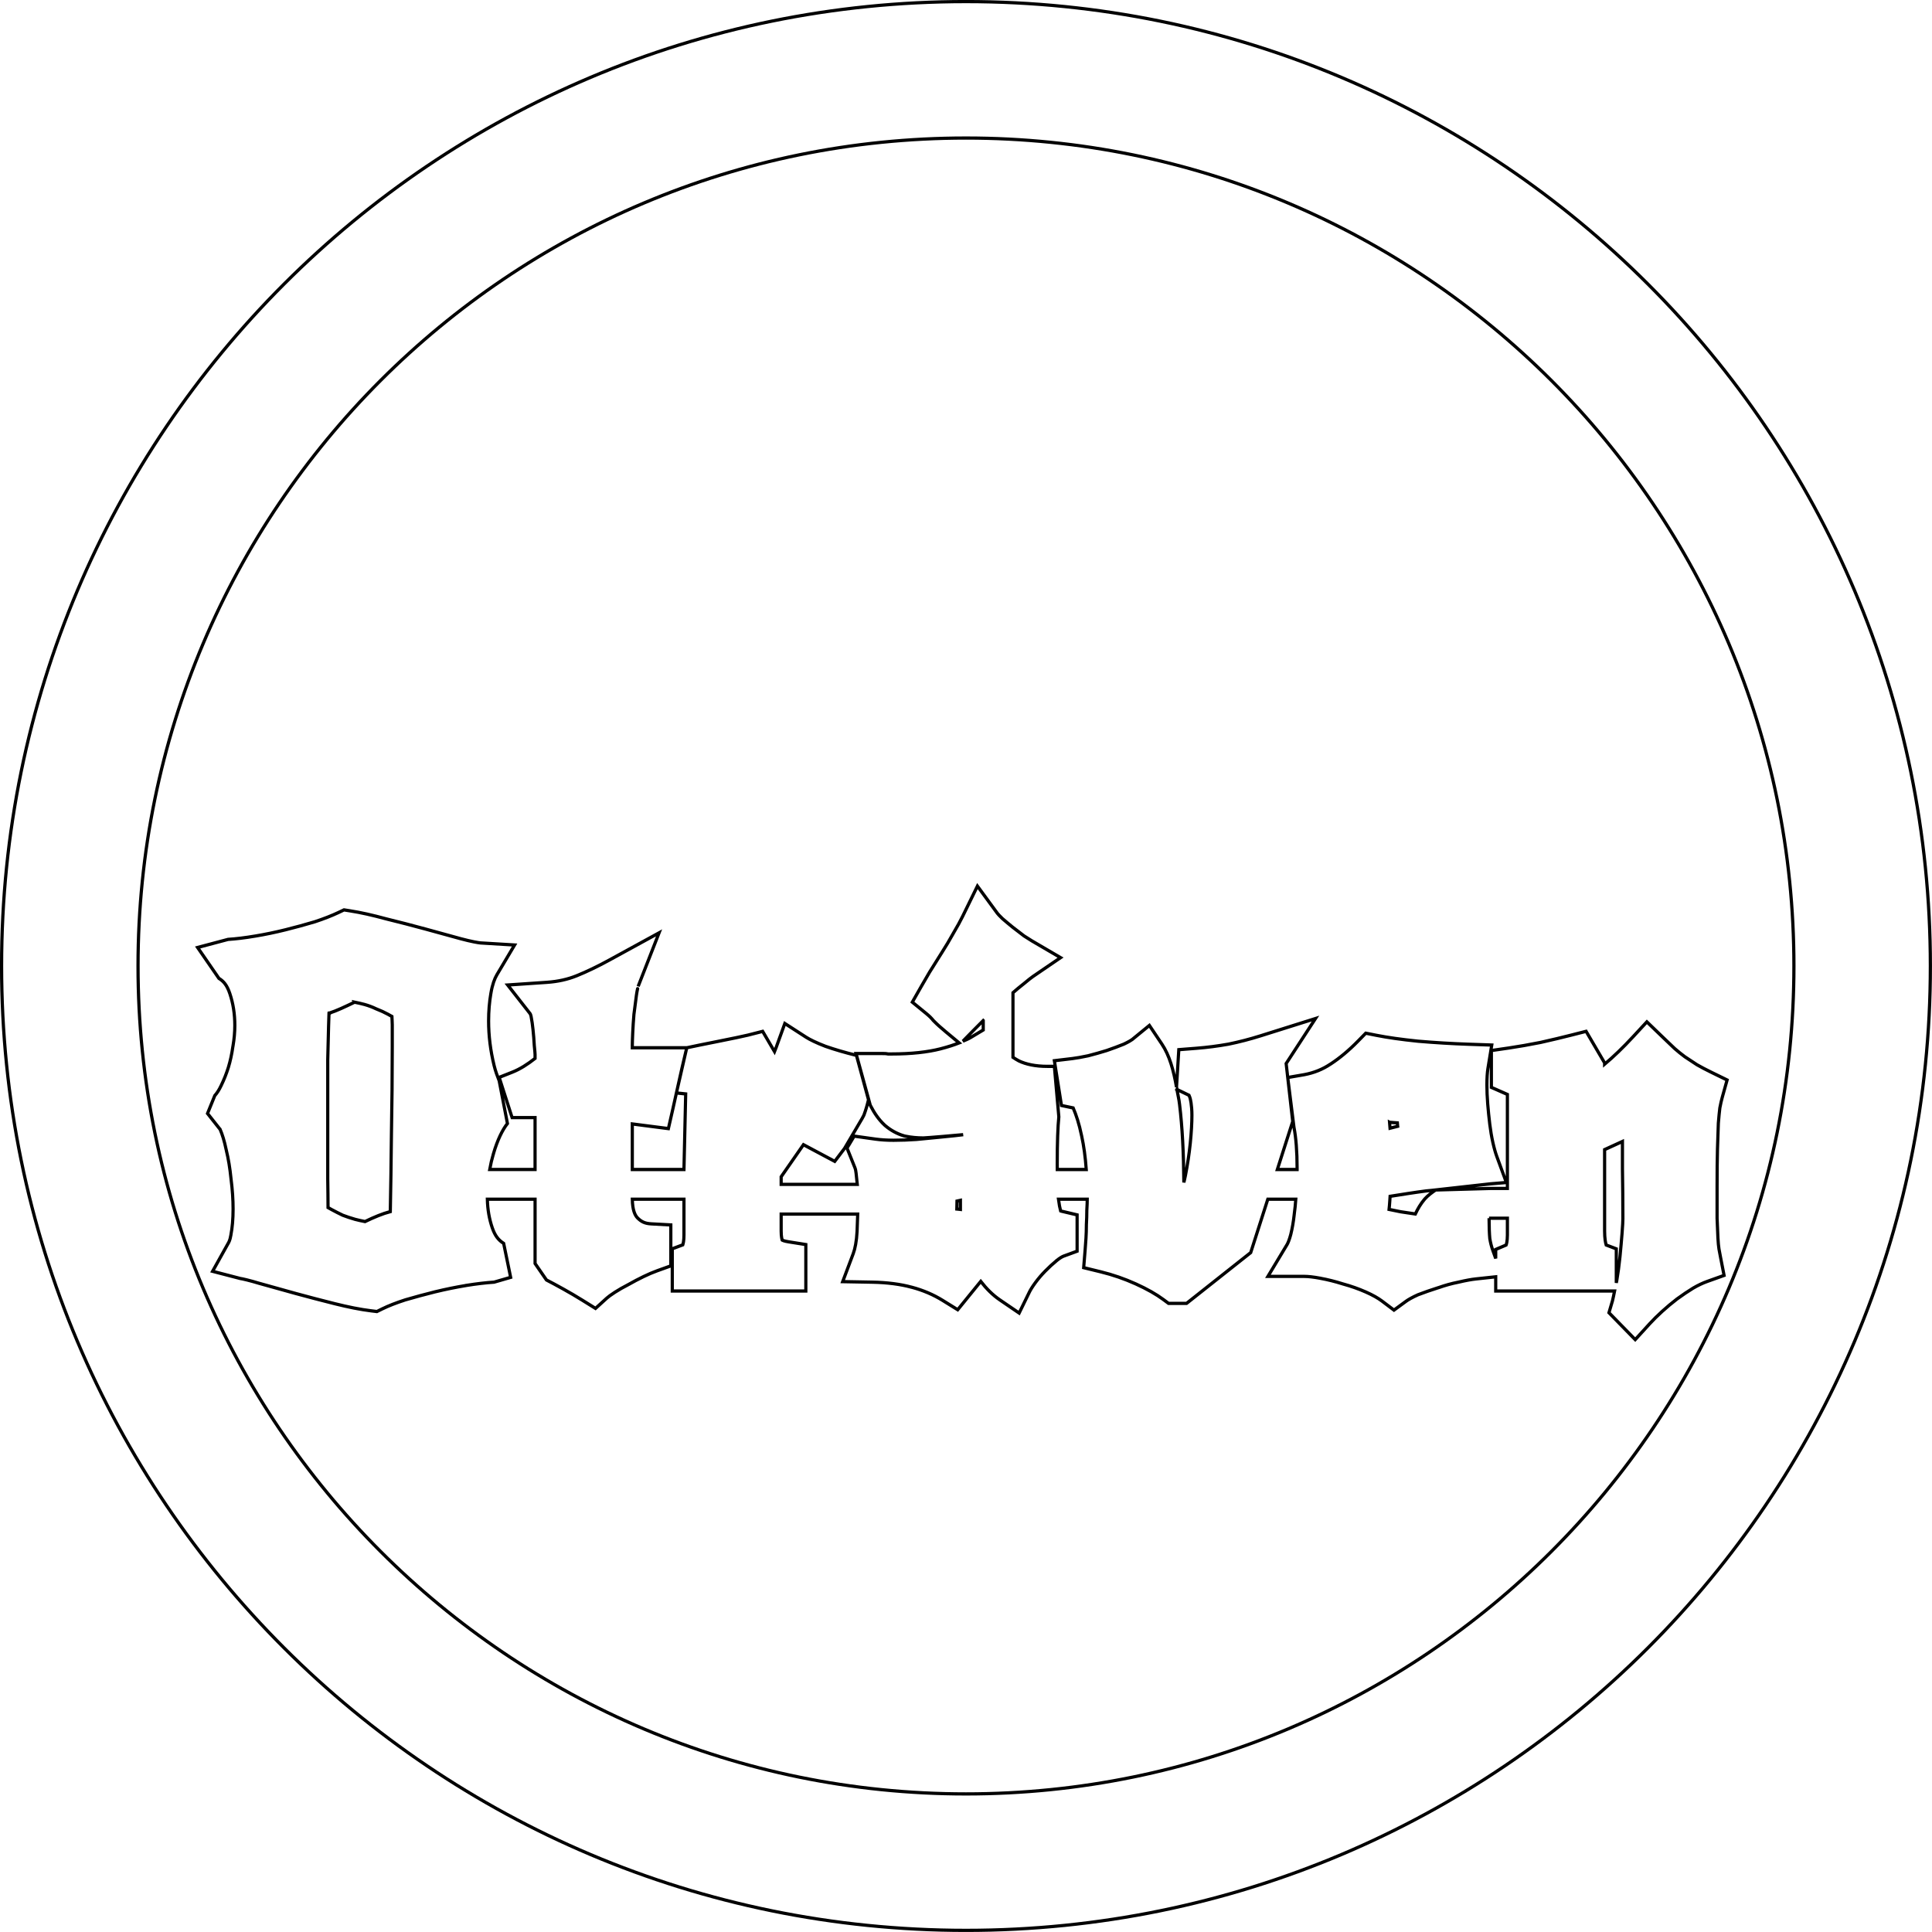
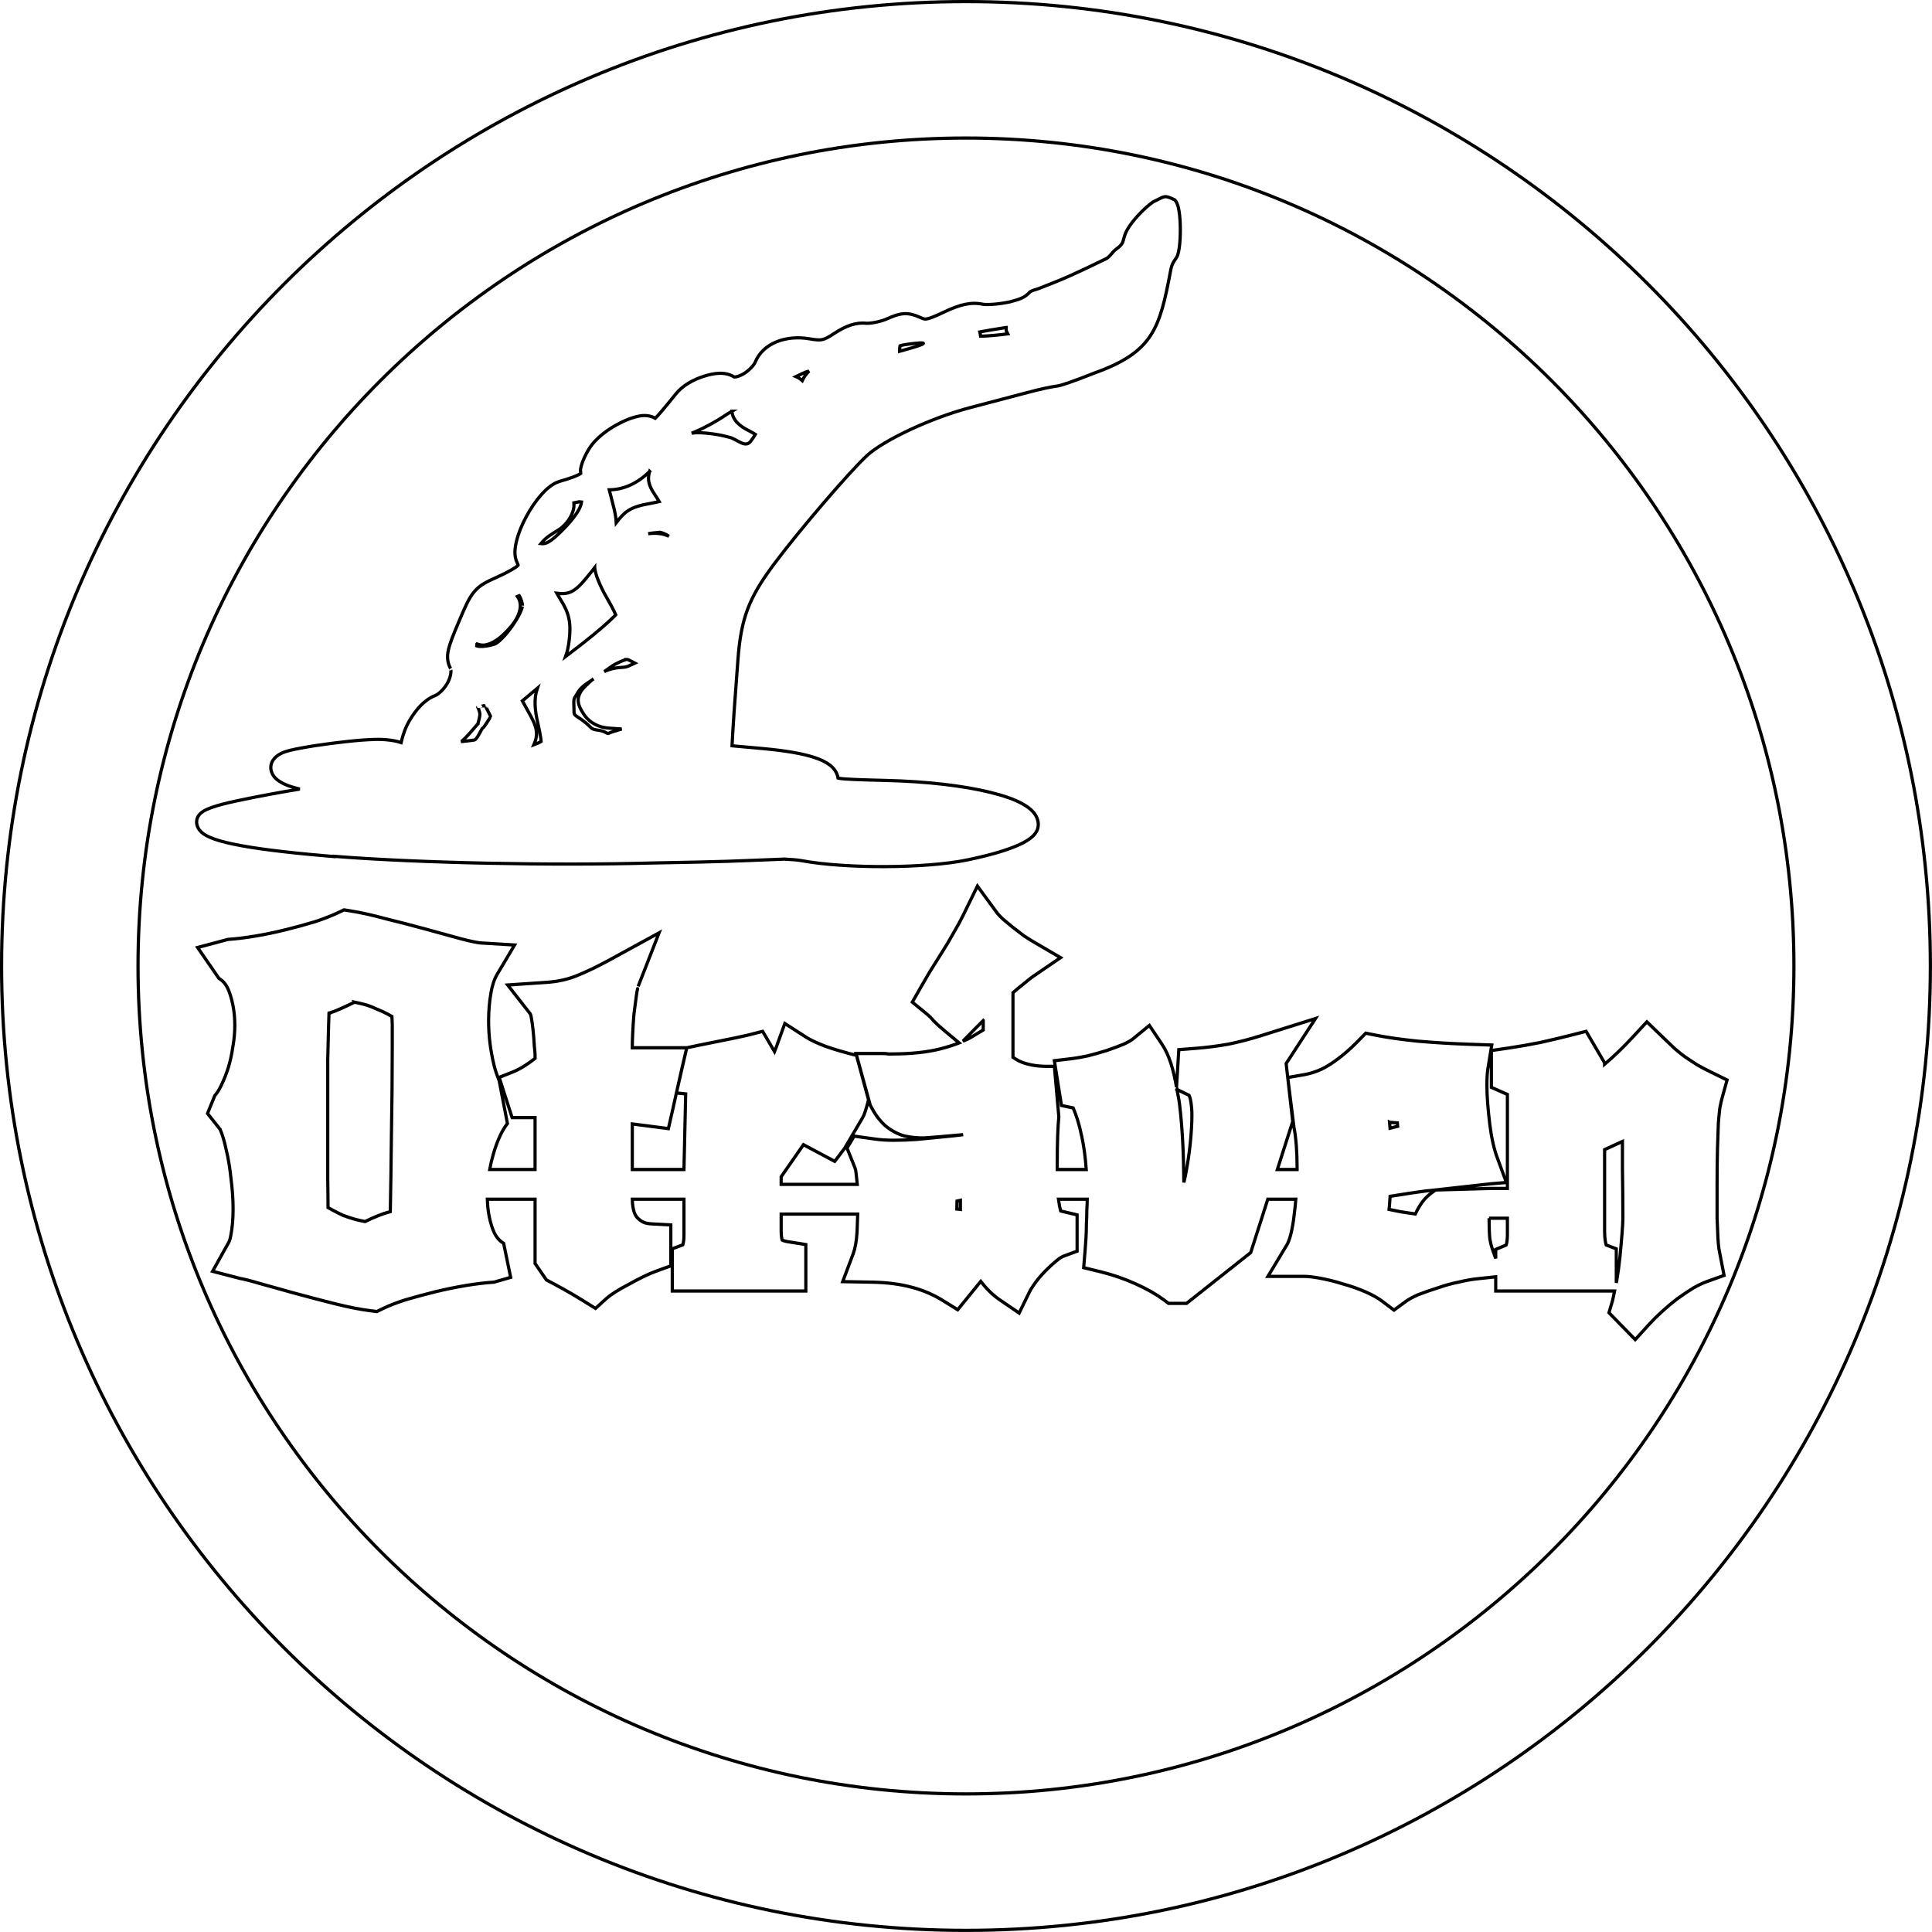
<svg xmlns="http://www.w3.org/2000/svg" version="1.2" viewBox="0 0 113.386 113.386" width="30mm" height="30mm" id="svg1" xml:space="preserve">
  <defs id="defs1">
    <clipPath clipPathUnits="userSpaceOnUse" id="cp1">
      <path d="m 275.5,535.5 c -143.78,0 -260,-116.22 -260,-260 0,-143.78 116.22,-260 260,-260 143.78,0 260,116.22 260,260 0,143.78 -116.22,260 -260,260 z" id="path1" />
    </clipPath>
  </defs>
  <style id="style1">
		tspan { white-space:pre } 
		.s0 { fill: none;stroke: #ff0000;stroke-miterlimit:100 } 
	</style>
  <g id="layer2" style="display:inline" transform="scale(0.1989225)">
    <g id="layer3" transform="scale(5.027084)">
      <path id="path2" style="fill:none;stroke:#000000;stroke-width:0.95" transform="scale(0.1989225)" d="M 569.518,284.993 A 284.525,284.525 0 0 1 284.993,569.518 284.525,284.525 0 0 1 0.468,284.993 284.525,284.525 0 0 1 284.993,0.468 284.525,284.525 0 0 1 569.518,284.993 Z" />
      <path id="path2-9" style="fill:none;stroke:#000000;stroke-width:0.95;stroke-dasharray:none" transform="scale(0.1989225)" d="M 529.262,284.993 A 244.268,244.268 0 0 1 284.993,529.262 244.268,244.268 0 0 1 40.725,284.993 244.268,244.268 0 0 1 284.993,40.725 244.268,244.268 0 0 1 529.262,284.993 Z" />
    </g>
    <g id="text2" style="opacity:1" transform="scale(0.9887152,1.011414)" />
    <path id="path4" style="font-size:129.065px;font-family:'New Rocker';-inkscape-font-specification:'New Rocker';letter-spacing:1.961px;baseline-shift:baseline;white-space:pre;display:inline;overflow:visible;opacity:1;fill:none;stroke:#000000;stroke-width:0.95;stroke-dasharray:none;stroke-opacity:1;enable-background:accumulate;stop-color:#000000;stop-opacity:1" d="m 105.8,292.338 c 1.013,0.212 2.113,0.421 2.86,0.641 l 0.05,0.01 0.04,0.01 c 1.262,0.35 2.37,0.762 3.317,1.204 l 0.209,0.097 0.228,0.087 c 1.128,0.423 2.213,0.913 3.267,1.476 0.353,0.188 0.797,0.438 1.172,0.641 0.03,0.832 0.109,1.605 0.109,2.475 v 6.329 c 0,8.218 -0.087,16.912 -0.258,26.085 v 0.029 0.029 c -0.072,7.654 -0.195,14.875 -0.328,21.978 -2.292,0.585 -4.789,1.603 -7.547,2.903 -1.029,-0.213 -2.137,-0.422 -2.959,-0.65 -1.322,-0.367 -2.541,-0.771 -3.684,-1.194 -1.108,-0.522 -2.222,-1.065 -3.337,-1.66 -0.319,-0.17 -0.716,-0.401 -1.053,-0.582 -0.018,-2.642 -0.029,-5.207 -0.089,-8.339 v -12.406 -11.348 -11.028 c 0.085,-3.49 0.163,-6.729 0.248,-9.708 v -0.01 c 0.042,-1.518 0.087,-2.559 0.129,-3.844 0.057,-0.019 0.063,-0.023 0.079,-0.029 l 0.04,-0.01 h 0.01 v -0.01 h 0.01 c 2.157,-0.672 4.783,-1.897 7.488,-3.174 z m 187.599,5.359 v 2.747 l -3.913,2.291 c -0.522,0.306 -1.393,0.65 -2.155,0.98 l 3.118,-3.116 c 0.952,-0.952 1.934,-1.917 2.949,-2.903 z m 57.786,20.095 3.605,1.699 c 0.011,0.027 0.044,0.086 0.149,0.349 l 0.05,0.116 0.05,0.116 c 0.148,0.329 0.626,2.25 0.626,5.232 0,2.214 -0.158,4.952 -0.487,8.154 -0.323,3.065 -0.807,6.231 -1.46,9.494 l -0.02,0.068 -0.01,0.078 c -0.112,0.639 -0.303,1.206 -0.427,1.835 -0.066,-8.516 -0.455,-16.174 -1.281,-22.794 -0.183,-1.621 -0.547,-2.884 -0.794,-4.349 z m 63.447,9.572 0.02,0.01 0.109,0.01 c 0.841,0.102 1.442,0.08 2.224,0.155 0.035,0.304 0.028,0.62 0.07,0.922 l 0.01,0.078 -2.284,0.563 c -0.013,-0.145 -0.016,-0.262 -0.03,-0.408 -0.025,-0.391 -0.09,-0.924 -0.119,-1.33 z m 69.504,5.601 v 7.883 0.058 c 0.085,4.869 0.129,9.732 0.129,14.6 0,0.576 -0.072,2.085 -0.238,4.165 -0.168,2.103 -0.381,4.432 -0.636,6.98 -0.244,2.35 -0.567,4.694 -0.973,7.048 l -0.01,0.019 v 0.019 c -0.035,0.211 -0.074,0.291 -0.109,0.495 v -9.941 l -3.019,-1.126 c -0.185,-0.581 -0.467,-1.899 -0.467,-4.038 V 335.344 Z m -55.76,14.151 c -1.122,0.771 -2.282,1.586 -3.208,2.604 l -0.05,0.058 -0.05,0.058 c -1.113,1.289 -1.999,2.745 -2.731,4.281 -1.436,-0.214 -2.887,-0.427 -4.379,-0.641 -1.212,-0.231 -2.338,-0.459 -3.466,-0.689 0.044,-0.417 0.072,-0.708 0.119,-1.146 0.094,-0.876 0.116,-1.784 0.189,-2.67 3.594,-0.554 7.162,-1.119 10.884,-1.592 h 0.05 l 1.314,-0.12 17.753,-1.938 4.697,-0.379 -2.85,-7.591 c -0.389,-1.037 -0.798,-2.417 -1.182,-4.106 -0.382,-1.682 -0.689,-3.461 -0.924,-5.339 -0.247,-1.975 -0.451,-3.948 -0.616,-5.922 v -0.01 -0.01 -0.01 c -0.16,-2.006 -0.238,-3.82 -0.238,-5.427 0,-2.097 0.121,-3.736 0.298,-4.796 l 1.152,-6.892 -6.971,-0.233 c -4.956,-0.168 -9.959,-0.464 -15.005,-0.883 -5.007,-0.502 -9.186,-1.085 -12.433,-1.718 l -3.188,-0.621 -2.304,2.301 c -2.744,2.744 -5.464,4.954 -8.133,6.66 l -0.03,0.019 -0.04,0.019 c -2.323,1.526 -4.869,2.547 -7.825,3.097 l -4.95,0.834 1.852,14.476 0.01,0.087 0.02,0.078 c 0.571,2.855 0.914,6.862 0.914,11.843 0,0.117 6.3e-4,0.231 0,0.349 h -5.899 l 4.588,-14.018 -1.956,-16.892 8.749,-13.125 -16.415,5.048 c -3.135,0.965 -6.318,1.772 -9.533,2.417 -3.23,0.563 -6.405,0.963 -9.533,1.204 l -5.303,0.408 -0.685,10.921 c -0.881,-4.883 -2.068,-9.206 -4.369,-12.562 l -3.724,-5.427 -5.144,4.116 c -0.175,0.14 -1.112,0.712 -2.483,1.34 -1.534,0.61 -3.234,1.236 -5.114,1.864 -1.808,0.549 -3.66,1.059 -5.551,1.534 -1.887,0.39 -3.476,0.667 -4.657,0.806 l -5.402,0.631 2.115,13.058 3.496,0.718 c 0.879,2.011 1.77,4.567 2.522,8.154 l 0.01,0.039 0.01,0.049 c 0.621,2.749 1.084,5.994 1.36,9.717 h -8.65 c -0.004,-0.573 -0.01,-1.163 -0.01,-1.777 0,-6.127 0.179,-10.722 0.477,-13.591 l -1.331,-14.718 h -2.036 c -3.664,0 -6.449,-0.616 -8.53,-1.582 -0.586,-0.306 -1.183,-0.656 -1.788,-1.058 v -18.843 c 1.053,-0.908 2.034,-1.703 2.93,-2.388 l 0.089,-0.068 0.089,-0.068 c 1.385,-1.14 2.434,-1.929 2.86,-2.213 l 8.232,-5.495 -8.59,-4.912 c -0.386,-0.221 -1.239,-0.742 -2.294,-1.417 -1.036,-0.794 -2.124,-1.611 -3.287,-2.466 l -0.03,-0.019 c -1.097,-0.862 -2.143,-1.726 -3.158,-2.582 -0.81,-0.75 -1.366,-1.361 -1.509,-1.553 l -5.939,-7.921 -4.429,8.853 c -0.673,1.346 -1.582,2.973 -2.721,4.844 l -0.05,0.087 -0.05,0.087 c -1.052,1.862 -2.193,3.727 -3.416,5.601 l -0.02,0.029 -0.02,0.029 c -1.195,1.878 -2.339,3.675 -3.446,5.378 l -0.06,0.087 -0.06,0.097 c -1.04,1.734 -1.869,3.125 -2.493,4.194 l -2.661,4.563 4.131,3.301 c 1.071,0.856 1.716,1.546 1.827,1.689 l 0.238,0.301 0.268,0.262 c 0.959,0.959 2.099,1.944 3.565,3.136 l 3.942,3.204 c -1.54,0.587 -3.367,1.177 -5.571,1.728 -3.83,0.957 -8.692,1.495 -14.519,1.495 h -1.112 c -0.777,-0.151 -1.334,-0.126 -1.857,-0.126 h -7.706 l 4.24,15.066 0.06,0.107 0.06,0.117 c 1.104,2.097 2.409,3.973 4.111,5.533 l 0.109,0.097 0.109,0.097 c 1.623,1.353 3.535,2.403 5.591,2.99 l 0.238,0.068 0.248,0.049 c 1.726,0.345 3.5,0.505 5.323,0.505 0.868,0 10.975,-0.862 11.876,-0.957 -1.539,0.244 -12.245,1.214 -13.922,1.384 -2.331,0.159 -4.615,0.243 -6.852,0.243 -2.002,0 -3.799,-0.116 -5.372,-0.33 l -6.375,-0.874 -2.135,3.485 2.363,5.757 c 0.366,0.888 0.356,2.082 0.556,3.553 v 0.019 0.019 c 0.057,0.402 0.106,0.817 0.149,1.243 h -22.721 v -2.223 l 6.653,-9.358 9.335,4.864 2.91,-3.757 5.293,-8.795 0.507,-0.942 v 0 c 0.609,-1.639 0.935,-2.731 1.361,-4.485 l -3.595,-12.94 c -3.39,-0.809 -6.46,-1.689 -9.216,-2.631 -2.725,-1.017 -4.737,-1.989 -5.77,-2.641 l -6.385,-4.029 -2.622,7.087 c -0.144,0.389 -0.321,0.713 -0.467,1.097 l -3.525,-5.883 -4.399,1.097 c -2.656,0.664 -14.809,2.932 -18.252,3.689 l -3.085,13.179 2.767,0.285 -0.516,22.046 h -15.412 v -13.29 l 10.765,1.359 c 1.908,-7.993 3.531,-15.743 5.482,-23.58 h -16.246 v -0.718 c 0,-0.548 0.035,-1.817 0.119,-3.582 v -0.01 -0.01 c 0.081,-1.77 0.207,-3.585 0.367,-5.446 0.249,-1.984 0.498,-3.853 0.745,-5.582 0.224,-1.565 0.535,-2.613 0.526,-2.592 l 6.226,-15.581 -14.797,7.912 c -3.527,1.886 -6.802,3.423 -9.811,4.611 -2.632,1.039 -5.567,1.692 -8.878,1.912 l -11.688,0.777 6.693,8.358 c 0.071,0.125 0.217,0.373 0.298,0.806 v 0.039 l 0.01,0.029 c 0.212,1.06 0.41,2.35 0.566,3.835 v 0.019 0.01 c 0.16,1.438 0.278,2.874 0.357,4.31 l 0.01,0.194 0.02,0.184 c 0.159,1.352 0.218,2.336 0.218,2.514 v 1.116 c -2.223,1.706 -4.465,3.12 -6.793,4.019 l -3.913,1.514 3.853,11.727 h 6.852 v 15.144 h -13.535 c 0.282,-1.531 0.643,-3.036 1.092,-4.524 l 0.01,-0.01 v -0.019 c 1.221,-4.12 2.729,-7.051 4.191,-8.863 l -2.463,-12.455 c -0.554,-1.367 -1.094,-2.795 -1.529,-4.504 v -0.01 c -1.084,-4.344 -1.629,-8.65 -1.629,-12.95 0,-2.853 0.235,-5.545 0.685,-8.096 l 0.01,-0.019 v -0.01 c 0.42,-2.45 1.088,-4.206 1.778,-5.339 l 5.283,-8.688 -10.149,-0.602 c -0.536,-0.032 -2.808,-0.407 -5.909,-1.223 -3.182,-0.86 -6.693,-1.805 -10.556,-2.835 -3.873,-1.033 -7.792,-2.023 -11.748,-2.971 -4.027,-1.074 -7.576,-1.853 -10.725,-2.33 l -1.817,-0.282 -1.668,0.777 c -1.946,0.898 -4.289,1.8 -7.001,2.679 -2.797,0.821 -5.728,1.605 -8.789,2.349 -3.032,0.737 -6.062,1.354 -9.086,1.844 h -0.01 -0.01 c -2.925,0.488 -5.607,0.804 -8.034,0.961 l -9.086,2.359 6.356,9.009 c 1.429,0.849 2.43,2.004 3.267,4.456 0.979,2.866 1.48,5.914 1.48,9.251 0,1.946 -0.176,3.954 -0.546,6.029 l -0.02,0.107 -0.02,0.097 c -0.299,2.094 -0.745,4.098 -1.331,6.009 -0.597,1.86 -1.293,3.579 -2.085,5.165 l -0.02,0.049 -0.03,0.058 c -0.645,1.354 -1.314,2.32 -1.927,2.98 l -2.163,5.21 3.613,4.468 c 0.02,0.026 0.048,0.05 0.06,0.058 h 0.01 l 0.01,0.01 v 0.01 l 0.01,0.01 c 0.017,0.023 0.038,0.065 0.079,0.155 0.606,1.333 1.241,3.303 1.778,5.834 l 0.03,0.107 0.02,0.107 c 0.605,2.419 1.081,5.197 1.4,8.31 l 0.01,0.087 0.01,0.078 c 0.399,3.029 0.596,5.91 0.596,8.63 0,2.948 -0.237,5.478 -0.655,7.572 l -0.01,0.087 -0.02,0.078 c -0.238,1.378 -0.597,1.941 -0.626,2.01 l -4.806,8.426 8.252,2.097 c 0.583,0.073 2.799,0.559 5.849,1.466 l 0.079,0.019 0.07,0.019 c 3.178,0.859 6.665,1.813 10.447,2.844 h 0.01 l 0.02,0.01 c 3.913,1.043 7.824,2.043 11.738,3 4.041,0.988 7.61,1.683 10.785,2.068 l 1.778,0.214 1.609,-0.777 c 1.794,-0.861 4.112,-1.755 6.892,-2.631 2.892,-0.825 5.862,-1.613 8.928,-2.359 h 0.01 c 3.112,-0.736 6.182,-1.345 9.196,-1.835 l 0.01,-0.01 h 0.01 c 3.108,-0.49 5.894,-0.804 8.322,-0.961 l 4.936,-1.398 -2.086,-9.902 c -1.539,-0.962 -2.577,-2.202 -3.406,-4.572 -0.889,-2.541 -1.388,-5.287 -1.46,-8.32 h 14.24 v 18.755 l 3.387,4.796 c 1.285,0.643 2.959,1.523 4.985,2.621 1.976,1.07 3.909,2.179 5.799,3.33 l 3.863,2.349 3.376,-3 c 0.375,-0.333 1.221,-0.964 2.413,-1.709 1.202,-0.751 2.486,-1.471 3.873,-2.165 l 0.119,-0.068 0.119,-0.058 c 1.431,-0.795 2.901,-1.553 4.419,-2.272 1.472,-0.697 2.84,-1.264 4.072,-1.699 l 4.081,-1.437 v -11.941 l -5.799,-0.311 c -1.922,-0.101 -2.977,-0.591 -4.191,-1.786 -0.704,-0.748 -1.445,-2.22 -1.5,-5.407 h 15.412 v 10.465 c 0,1.625 -0.226,2.467 -0.348,2.844 l -3.138,1.155 v 12.319 h 39.851 v -13.552 l -5.174,-0.806 c -1.266,-0.198 -1.74,-0.423 -1.867,-0.485 l -0.01,-0.01 c -0.029,-0.131 -0.308,-0.854 -0.308,-2.621 v -4.97 h 22.84 c -0.041,1.683 -0.104,3.365 -0.189,5.048 -0.149,2.9 -0.611,5.098 -1.152,6.504 l -3.138,8.154 8.739,0.155 c 4.596,0.079 8.547,0.601 11.827,1.476 h 0.02 0.01 c 3.432,0.895 6.478,2.178 9.216,3.835 l 4.508,2.728 6.872,-8.261 c 1.67,2.089 3.533,3.95 5.69,5.388 l 5.77,3.844 3.098,-6.194 c 0.273,-0.546 0.862,-1.498 1.748,-2.679 0.849,-1.132 1.821,-2.251 2.92,-3.349 1.146,-1.146 2.27,-2.152 3.366,-3.029 l 0.01,-0.019 0.02,-0.01 c 0.997,-0.81 1.757,-1.197 2.075,-1.311 l 4.062,-1.456 v -10.591 l -4.747,-1.097 c -0.045,-0.011 -0.083,-0.031 -0.099,-0.039 -0.018,-0.01 -0.033,-0.015 -0.08,-0.029 -0.209,-0.741 -0.444,-1.898 -0.645,-3.407 h 8.59 v 0.01 c 0,0.761 -0.039,1.817 -0.119,3.106 l -0.01,0.194 v 0.184 c 0,1.155 -0.039,2.419 -0.119,3.776 l -0.01,0.175 v 0.184 c 0,1.249 -0.041,2.497 -0.119,3.747 -0.084,1.252 -0.166,2.376 -0.248,3.359 l -0.437,5.232 5.114,1.223 c 3.602,0.861 7.076,2.039 10.437,3.524 3.403,1.504 6.131,3.036 8.173,4.514 l 1.609,1.165 h 5.363 l 19.146,-14.814 5.104,-15.581 h 8.352 c -0.104,1.455 -0.254,2.893 -0.457,4.31 l -0.01,0.097 -0.01,0.097 c -0.229,2.063 -0.573,3.972 -1.013,5.737 -0.417,1.585 -0.892,2.626 -1.092,2.951 l -5.74,9.329 h 10.953 c 0.982,0 2.613,0.158 4.697,0.544 h 0.01 l 0.02,0.01 c 2.144,0.383 4.354,0.917 6.624,1.621 l 0.119,0.039 0.119,0.029 c 2.303,0.614 4.519,1.386 6.654,2.301 2.078,0.891 3.695,1.802 4.846,2.65 l 3.575,2.64 3.605,-2.582 c 0.68,-0.486 1.919,-1.173 3.555,-1.893 1.889,-0.704 3.857,-1.385 5.919,-2.019 l 0.099,-0.029 0.109,-0.029 c 1.972,-0.683 3.919,-1.209 5.859,-1.582 l 0.109,-0.019 0.109,-0.029 c 2.064,-0.476 3.784,-0.777 5.075,-0.913 l 5.919,-0.621 v 4.145 h 35.462 c -0.209,0.948 -0.412,2.157 -0.616,2.835 l -1.053,3.495 7.835,7.844 4.32,-4.631 c 1.053,-1.128 2.296,-2.332 3.724,-3.602 1.401,-1.246 2.888,-2.46 4.459,-3.64 1.642,-1.171 3.239,-2.217 4.767,-3.136 1.504,-0.856 2.914,-1.504 4.221,-1.961 l 5.025,-1.757 -1.043,-5.223 c -0.159,-0.794 -0.326,-1.634 -0.487,-2.514 v -0.01 c -0.117,-0.707 -0.23,-1.801 -0.308,-3.194 -0.081,-1.463 -0.164,-3.394 -0.248,-5.728 v -9.29 c 0,-4.435 0.036,-8.132 0.119,-11.057 0.084,-2.944 0.175,-5.398 0.258,-7.407 0.156,-1.849 0.305,-3.336 0.447,-4.427 0.22,-1.152 0.471,-2.225 0.745,-3.184 l 1.42,-4.97 -4.677,-2.233 c -1.67,-0.795 -3.093,-1.528 -4.3,-2.204 -1.241,-0.777 -2.453,-1.557 -3.615,-2.33 -1.007,-0.722 -2.025,-1.524 -3.059,-2.408 -1.165,-1.082 -2.441,-2.273 -3.853,-3.602 l -4.439,-4.184 -4.191,4.427 c -2.928,3.09 -5.746,5.733 -8.421,7.941 v -0.388 l -5.521,-9.213 -4.399,1.097 c -2.656,0.664 -5.722,1.379 -9.166,2.136 -3.418,0.666 -6.571,1.211 -9.444,1.621 l -5.253,0.748 v 10.746 l 4.777,2.058 v 27.424 h -5.114 z m -141.789,3.041 v 2.65 c -0.33,-0.025 -0.749,-0.14 -1.073,-0.155 l 0.05,-2.301 c 0.362,-0.085 0.649,-0.1 1.023,-0.194 z m 157.747,5.194 h 5.472 v 4.932 c 0,1.791 -0.318,2.76 -0.377,2.893 l -3.108,1.291 v 2.621 l -0.814,-2.204 c -0.454,-1.231 -0.758,-2.425 -0.953,-3.602 -0.127,-1.344 -0.214,-3.33 -0.218,-5.931 z" transform="scale(0.9887152,1.011414)" />
+     <g id="path1-36" style="display:inline;fill:none;stroke:#000000;stroke-width:0.95;stroke-dasharray:none;stroke-opacity:1" transform="rotate(1.275893,1939.065,-2142.662)">
+       <path id="path3" style="baseline-shift:baseline;display:inline;overflow:visible;fill:none;stroke:#000000;stroke-width:0.95;stroke-dasharray:none;stroke-opacity:1;enable-background:accumulate;stop-color:#000000;stop-opacity:1" d="m 389.577,94.66 c -1.203,0.905 -2.433,2.047 -3.584,3.279 -1.15,1.231 -2.217,2.543 -3.054,3.819 -2.746,4.189 -0.731,4.703 -3.878,7.03 -1.146,0.847 -1.762,2.31 -2.926,2.906 -9.554,4.899 -12.028,6.089 -19.693,9.25 -0.882,0.364 -1.697,0.487 -2.435,0.952 -1.776,1.939 -2.859,2.213 -5.861,3.132 -1.551,0.376 -3.288,0.665 -4.791,0.825 -1.503,0.16 -2.842,0.155 -3.25,0.079 -3.482,-0.653 -6.727,0.183 -11.507,2.602 -2.613,1.322 -4.153,1.941 -4.86,2.072 -0.809,0.149 -0.913,0.095 -2.209,-0.442 -1.523,-0.631 -3.024,-1.07 -4.683,-0.923 -1.63,0.145 -3.114,0.76 -4.968,1.64 -0.901,0.428 -2.216,0.837 -3.407,1.1 -1.191,0.263 -2.377,0.356 -2.592,0.334 -3.065,-0.321 -6.214,0.974 -9.328,3.132 -1.792,1.242 -2.765,1.76 -3.564,1.954 -0.806,0.195 -1.804,0.169 -3.849,-0.137 -6.875,-1.031 -13.654,1.565 -15.818,7.256 -0.348,0.916 -1.901,2.642 -3.456,3.564 -0.783,0.464 -1.602,0.78 -2.121,0.884 -0.254,0.051 -0.431,0.047 -0.52,0.039 h -0.01 -0.01 c -2.717,-1.616 -6.009,-1.007 -8.994,0.02 -3.066,1.055 -6.132,2.824 -8.11,5.4 -3.376,4.396 -5.152,6.569 -5.881,7.285 -1.507,-0.811 -3.2,-0.87 -4.674,-0.569 -1.774,0.362 -3.621,1.101 -5.459,2.072 -3.667,1.936 -7.35,4.722 -9.308,8.13 -0.778,1.354 -1.411,2.756 -1.826,4.035 -0.209,0.644 -0.356,1.263 -0.442,1.875 -0.046,0.327 0.054,0.791 0.088,1.208 -0.076,0.059 -0.126,0.111 -0.245,0.187 -0.833,0.522 -2.827,1.358 -5.714,2.229 -2.201,0.664 -3.938,2.262 -5.528,4.124 -1.603,1.877 -3.06,4.15 -4.271,6.519 -1.212,2.37 -2.176,4.827 -2.7,7.138 -0.517,2.278 -0.765,4.617 0.353,6.706 0.195,0.365 0.219,0.539 0.226,0.569 -0.011,0.018 -0.01,0.039 -0.108,0.147 -0.429,0.475 -2.526,1.874 -6.117,3.574 -2.886,1.367 -4.91,2.367 -6.539,4.409 -1.612,2.021 -2.586,4.545 -4.369,9.013 -1.554,3.894 -2.466,6.338 -2.877,8.365 -0.426,2.102 -0.118,3.982 0.785,5.43 -0.009,-0.014 0.167,0.563 0.098,1.316 -0.069,0.752 -0.309,1.702 -0.746,2.631 -0.883,1.879 -2.611,3.666 -3.741,4.134 -3.096,1.282 -5.471,4.157 -7.315,7.393 -1.206,2.117 -1.934,4.407 -2.415,6.686 -1.202,-0.368 -2.511,-0.601 -4.556,-0.746 -3.454,-0.245 -9.792,0.505 -16.112,1.463 -3.163,0.479 -6.251,1.017 -8.797,1.561 -2.523,0.539 -4.4,0.948 -5.862,1.728 -0.856,0.457 -1.673,1.045 -2.258,1.924 -0.652,0.98 -0.872,2.192 -0.511,3.358 0.618,1.992 2.331,2.979 3.967,3.731 1.25,0.575 2.874,0.985 4.546,1.365 -5.508,1.028 -11.886,2.34 -18.4,3.869 -3.246,0.761 -5.762,1.475 -7.619,2.199 -0.923,0.36 -1.71,0.73 -2.406,1.208 -0.623,0.427 -1.787,1.406 -1.787,3.004 0,1.306 0.679,2.336 1.424,3.014 0.702,0.639 1.52,1.071 2.415,1.453 1.805,0.771 4.156,1.378 7.207,1.944 6.107,1.132 15.01,2.05 26.834,2.808 l 2.847,0.187 v -0.079 c 25.127,1.439 64.541,1.343 93.934,-0.118 24.28,-0.983 22.12,-1 38.98,-2.013 1.99,0.059 3.825,0.144 5.115,0.353 13.002,2.111 36.458,1.509 48.7,-1.286 5.917,-1.351 10.716,-2.811 14.207,-4.34 1.743,-0.763 3.18,-1.537 4.32,-2.445 1.124,-0.895 2.298,-2.206 2.298,-4.035 0,-1.455 -0.65,-2.729 -1.522,-3.702 -0.852,-0.95 -1.93,-1.689 -3.162,-2.347 -2.47,-1.319 -5.721,-2.361 -9.681,-3.24 -7.922,-1.758 -18.696,-2.803 -30.85,-2.828 -8.003,-0.017 -12.211,-0.08 -13.844,-0.324 -0.278,-0.042 -0.205,-0.045 -0.304,-0.069 -0.295,-1.572 -1.268,-2.858 -2.494,-3.76 -1.256,-0.925 -2.79,-1.591 -4.634,-2.15 -3.696,-1.122 -8.751,-1.841 -15.395,-2.298 l -8.964,-0.609 c 0.139,-5.19 0.464,-12.389 1.178,-25.567 0.653,-12.041 2.762,-18.056 9.838,-28.042 7.337,-10.354 22.006,-28.197 26.922,-32.922 4.69,-4.506 18.448,-11.49 30.359,-14.865 4.912,-1.392 12.196,-3.484 16.21,-4.654 1.964,-0.573 3.91,-1.091 5.439,-1.463 3.031,-0.737 3.429,-0.612 4.634,-0.992 0.721,-0.227 1.596,-0.529 2.602,-0.903 2.014,-0.75 4.552,-1.763 7.168,-2.887 17.222,-6.571 19.054,-13.564 21.883,-30.693 0.398,-2.832 1.526,-3.268 1.964,-4.634 0.225,-0.703 0.347,-1.438 0.442,-2.239 0.191,-1.604 0.247,-3.506 0.196,-5.4 -0.051,-1.894 -0.201,-3.768 -0.481,-5.312 -0.138,-0.763 -0.303,-1.476 -0.599,-2.17 -0.142,-0.334 -0.362,-0.763 -0.736,-1.178 -3.241,-1.439 -2.748,-1.118 -6.451,0.766 z m -42.443,37.969 c -0.002,0.291 -0.051,0.583 0.02,0.884 0.09,0.383 0.358,0.637 0.52,0.972 -1.157,0.177 -2.406,0.363 -3.888,0.53 -1.567,0.177 -2.753,0.276 -3.594,0.324 -0.34,0.02 -0.329,0.009 -0.56,0.01 -0.051,-0.429 -0.145,-0.836 -0.265,-1.237 1.399,-0.32 4.67,-0.915 7.766,-1.483 z m -27.993,6.717 c -1.244,0.392 -2.296,0.705 -3.289,1.001 -10e-4,-0.081 -0.01,-0.13 -0.01,-0.216 0,-0.689 0.046,-1.139 0.088,-1.394 0.201,-0.078 0.54,-0.196 1.139,-0.324 0.534,-0.114 11.169,-1.935 2.072,0.933 z m -29.858,7.432 c -0.864,0.857 -1.506,1.815 -1.954,2.867 -0.582,-0.469 -1.162,-0.872 -1.866,-1.149 0.969,-0.487 2.034,-1.064 2.877,-1.414 0.383,-0.159 0.571,-0.158 0.943,-0.304 z m -22.494,12.362 c 0.118,1.388 0.832,2.559 1.728,3.427 0.896,0.868 2.007,1.539 3.309,2.16 0.998,0.476 1.637,0.842 2.023,1.09 -0.232,0.435 -0.673,1.12 -1.365,2.091 -1.437,1.925 -3.606,-0.179 -5.773,-0.943 -1.753,-0.467 -3.725,-0.846 -5.616,-1.041 -2.554,-0.264 -4.328,-0.361 -6.048,-0.039 3.153,-1.333 6.921,-3.433 10.27,-5.822 0.451,-0.322 0.991,-0.623 1.473,-0.923 z m -23.888,18.282 c -0.324,1.12 -0.397,2.289 -0.098,3.387 0.327,1.201 0.94,2.214 1.63,3.211 0.719,1.039 1.098,1.631 1.483,2.239 -0.662,0.165 -1.267,0.321 -2.415,0.56 -2.925,0.607 -4.999,1.112 -6.873,2.455 -1.207,0.865 -2.202,2.063 -3.23,3.476 -0.127,-1.702 -0.541,-3.475 -1.129,-5.498 -0.537,-1.847 -0.917,-3.164 -1.168,-4.134 4.405,-0.134 8.499,-2.231 11.802,-5.695 z m -20.295,9.416 c 0.169,0.001 0.292,0.012 0.393,0.029 -0.015,0.1 -0.04,0.944 -0.658,2.17 -0.675,1.34 -1.879,3.096 -3.633,5.047 -2.452,2.727 -4.181,4.257 -5.302,4.88 -0.836,0.464 -1.39,0.535 -2.101,0.471 1.499,-1.972 3.095,-2.839 5.567,-4.477 1.938,-1.524 3.213,-3.551 3.751,-5.557 0.176,-0.657 0.221,-1.424 0.147,-2.209 0.661,-0.138 1.46,-0.356 1.836,-0.353 z m 23.496,8.513 h 0.01 c 0.733,-0.075 1.806,0.397 2.906,1.06 -0.745,-0.276 -1.494,-0.554 -2.298,-0.658 -0.544,-0.07 -1.102,-0.111 -1.669,-0.118 -0.708,-0.009 -1.435,0.071 -2.16,0.167 0.812,-0.175 1.795,-0.303 3.211,-0.452 z m -18.773,10.781 c 0.154,1.232 0.549,2.4 1.1,3.702 0.69,1.631 1.617,3.434 2.651,5.115 0.924,1.502 1.767,2.998 2.356,4.143 0.18,0.349 0.277,0.585 0.403,0.854 -0.143,0.162 -0.218,0.259 -0.412,0.461 -0.86,0.898 -2.168,2.151 -3.76,3.584 -2.765,2.486 -6.555,5.595 -10.339,8.591 0.468,-1.425 0.777,-2.927 0.952,-4.752 0.499,-5.197 -0.156,-8.006 -2.798,-11.998 -0.535,-0.809 -0.784,-1.257 -1.139,-1.846 1.622,0.166 3.31,0.104 4.86,-0.923 1.71,-1.133 3.005,-2.822 5.174,-5.626 0.408,-0.528 0.583,-0.823 0.952,-1.306 z m -22.082,8.807 c 0.054,0.069 0.041,0.04 0.098,0.118 0.111,0.152 0.423,0.792 0.628,1.404 0.206,0.612 0.324,1.313 0.324,1.384 0,-0.042 -0.046,0.343 -0.177,0.785 -0.131,0.443 -0.327,1.005 -0.599,1.591 -0.557,1.201 -1.383,2.617 -2.298,3.957 -0.915,1.339 -1.936,2.615 -2.847,3.564 -0.443,0.462 -0.886,0.851 -1.247,1.129 -0.316,0.243 -0.619,0.41 -0.648,0.432 -1.781,0.677 -3.559,0.927 -4.674,0.854 -0.387,-0.025 -0.564,-0.088 -0.756,-0.147 0.012,-0.176 0.02,-0.354 0.059,-0.54 v -0.01 l 0.01,-0.01 c 0.813,0.285 1.646,0.393 2.406,0.245 2.247,-0.436 4.201,-1.957 6.225,-4.124 2.095,-2.243 3.504,-4.464 3.839,-6.794 0.165,-1.148 -0.028,-2.487 -0.864,-3.603 0.151,-0.066 0.401,-0.187 0.52,-0.236 z m 32.156,18.096 c 0.241,-0.007 0.487,0.053 1.561,0.609 0.291,0.151 0.551,0.298 0.825,0.432 -0.078,0.04 -0.148,0.078 -0.226,0.118 -0.611,0.313 -1.228,0.615 -1.728,0.835 -1.625,0.713 -3.514,-0.009 -7.02,1.758 0.998,-0.701 2.337,-1.811 3.142,-2.248 1.966,-1.068 3.084,-1.464 3.319,-1.492 h 0.01 c 0.053,-0.007 0.091,-0.009 0.118,-0.01 z m -10.054,6.235 c -0.153,0.144 -0.308,0.239 -0.461,0.393 -1.651,1.651 -2.96,2.697 -3.436,4.615 -0.272,1.094 -0.05,2.133 0.314,2.965 0.331,0.758 0.746,1.378 1.208,2.082 1.714,2.616 4.611,3.963 7.57,4.085 0.874,0.036 2.388,0.119 3.8,0.177 l -2.788,0.923 c -0.679,0.225 -0.991,0.443 -1.07,0.461 -0.079,0.018 -0.214,0.06 -0.952,-0.304 -1.104,-0.544 -2.085,-0.563 -2.769,-0.668 -0.683,-0.105 -1.1,-0.203 -1.758,-0.844 -1.795,-1.75 -3.269,-2.502 -4.026,-3.014 -0.378,-0.256 -0.533,-0.412 -0.628,-0.579 -0.096,-0.168 -0.187,-0.426 -0.187,-1.031 0,-0.841 -0.103,-1.726 -0.118,-2.474 -0.014,-0.702 0.118,-1.248 0.167,-1.355 h 0.01 c 0.956,-1.307 0.863,-2.254 3.319,-4.143 0.718,-0.553 1.131,-0.77 1.807,-1.286 z m -16.151,2.867 c -0.95,3.049 -0.633,6.32 0.383,10.29 0.408,1.596 0.751,3.166 0.952,4.35 0.072,0.423 0.102,0.707 0.137,1.001 -0.018,0.013 -0.05,0.043 -0.069,0.059 l -0.01,0.01 c -0.496,0.304 -1.275,0.677 -2.032,0.972 0.555,-1.346 0.906,-2.837 0.569,-4.438 -0.354,-1.682 -1.197,-3.209 -2.464,-5.371 l -1.797,-3.063 z m -16.769,7.991 c -0.067,-0.841 -0.669,-2.069 -0.679,-2.058 -0.01,0.011 2.214,-0.568 2.179,-0.529 -0.035,0.039 1.787,3.253 1.689,3.302 -0.098,0.049 -1.852,3.263 -2.228,3.357 -0.376,0.094 -1.541,3.447 -2.484,3.618 -0.943,0.171 -2.534,0.377 -3.908,0.55 0.993,-0.317 5.22,-5.884 4.968,-5.384 -0.252,0.5 0.53,-2.015 0.463,-2.855 z" />
+     </g>
  </g>
</svg>
